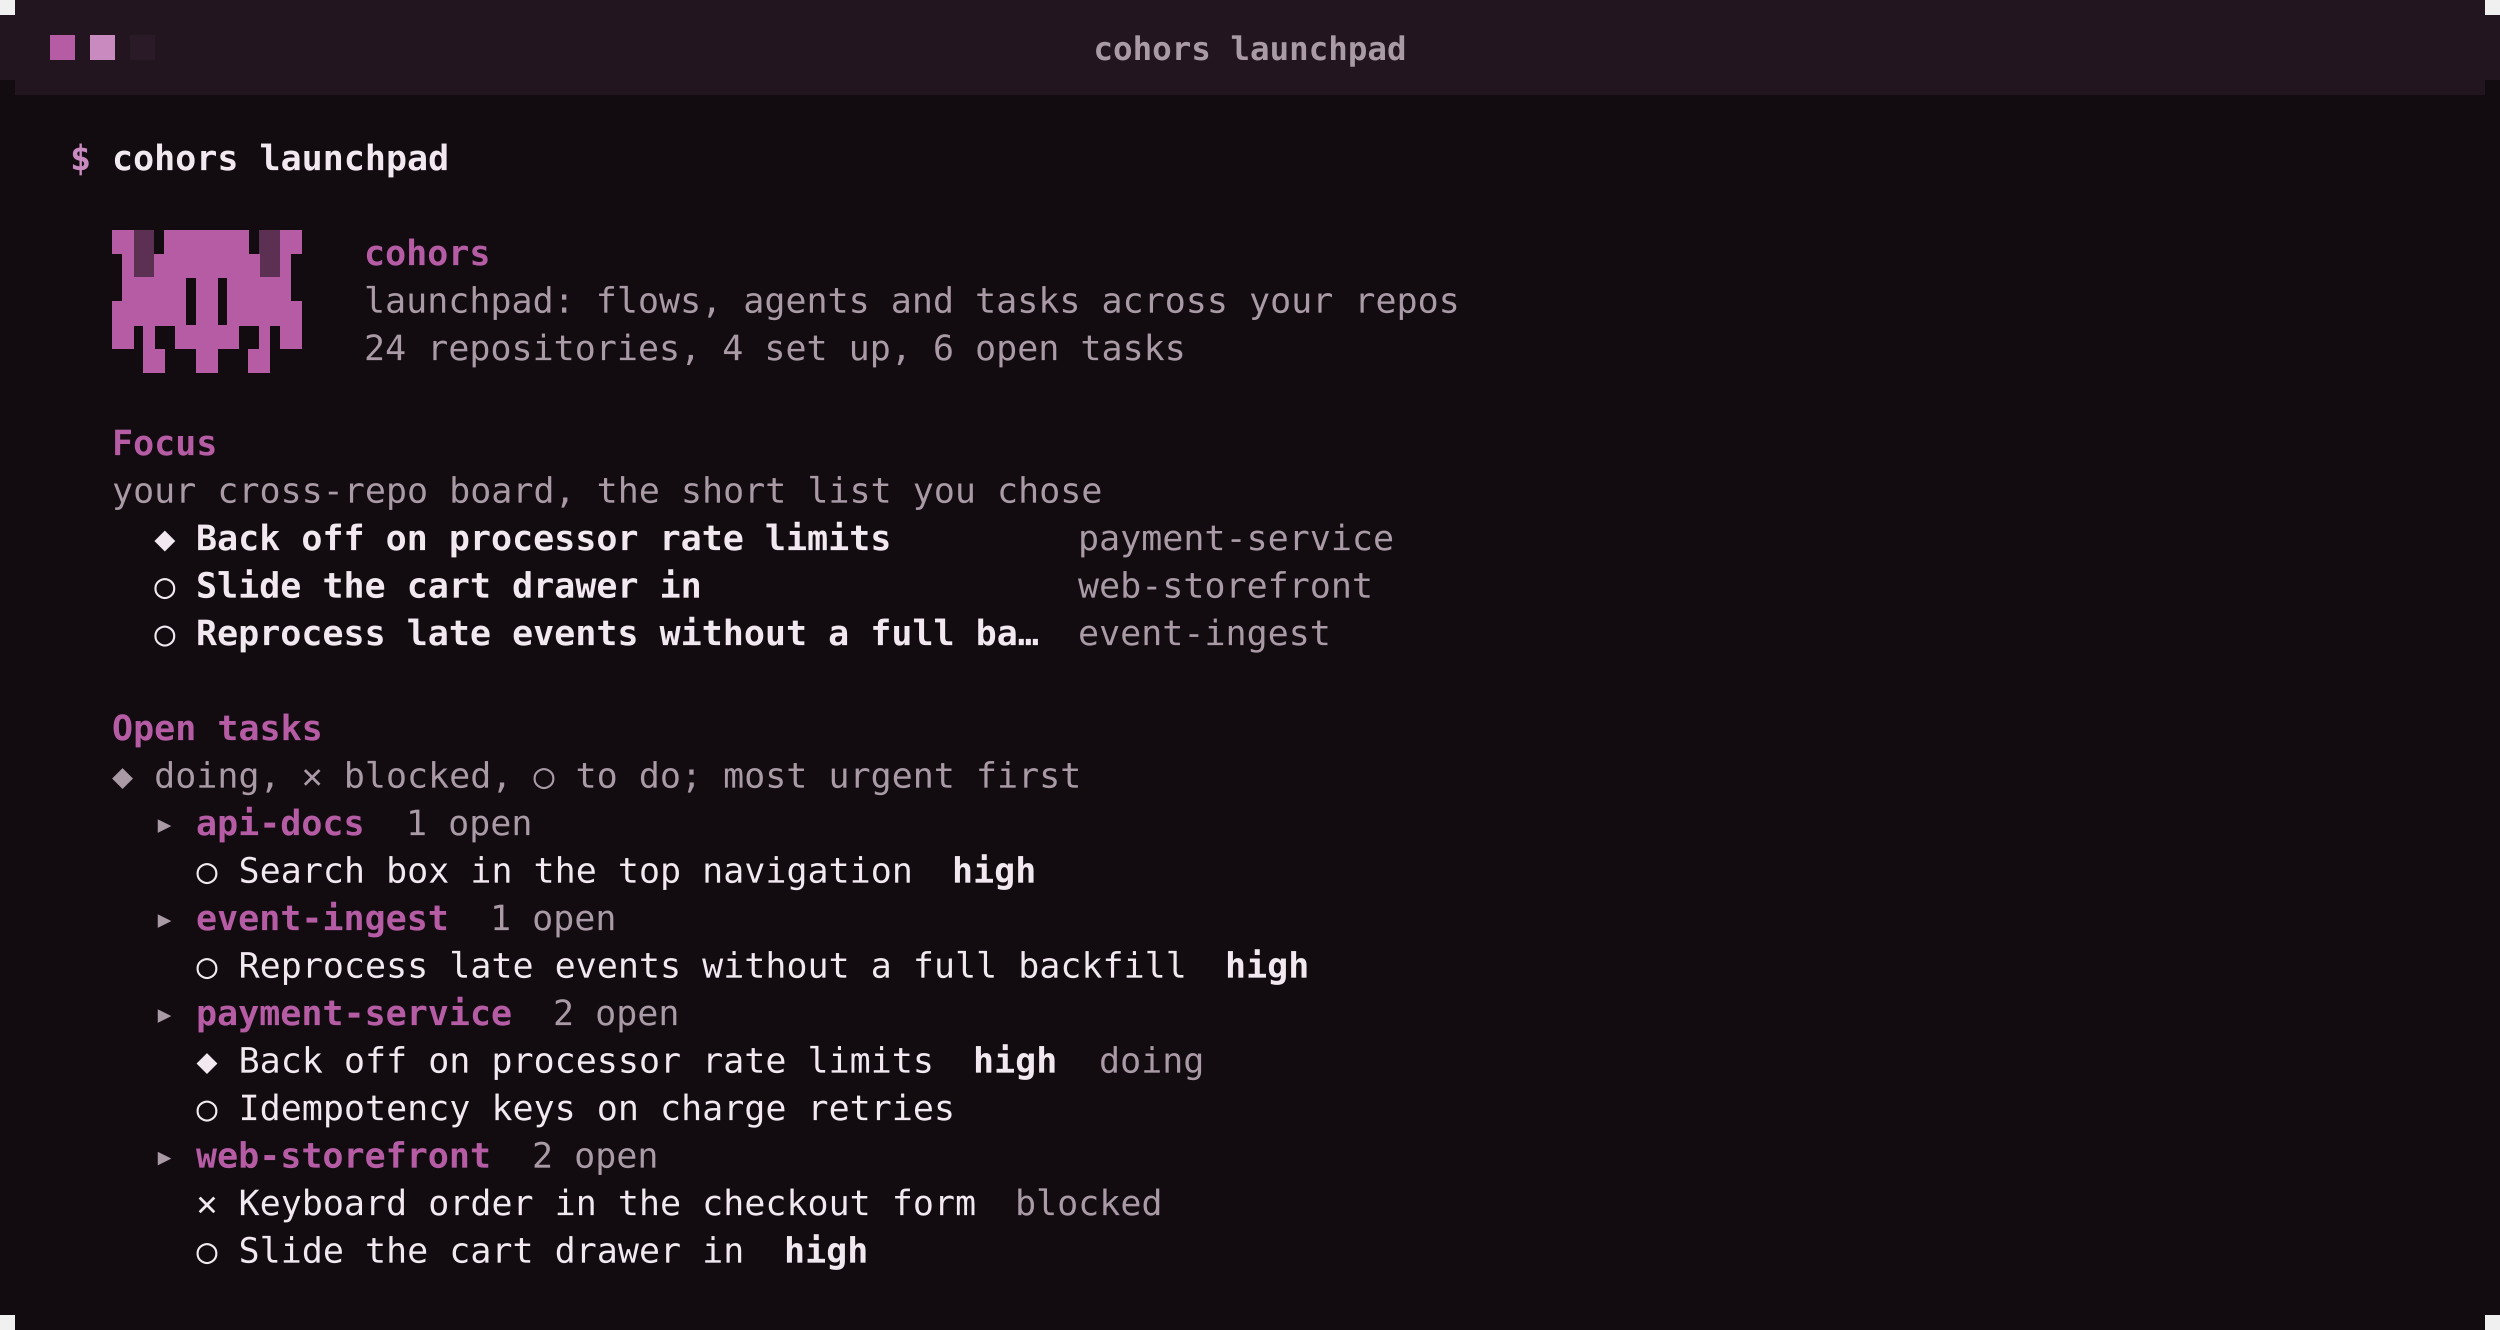
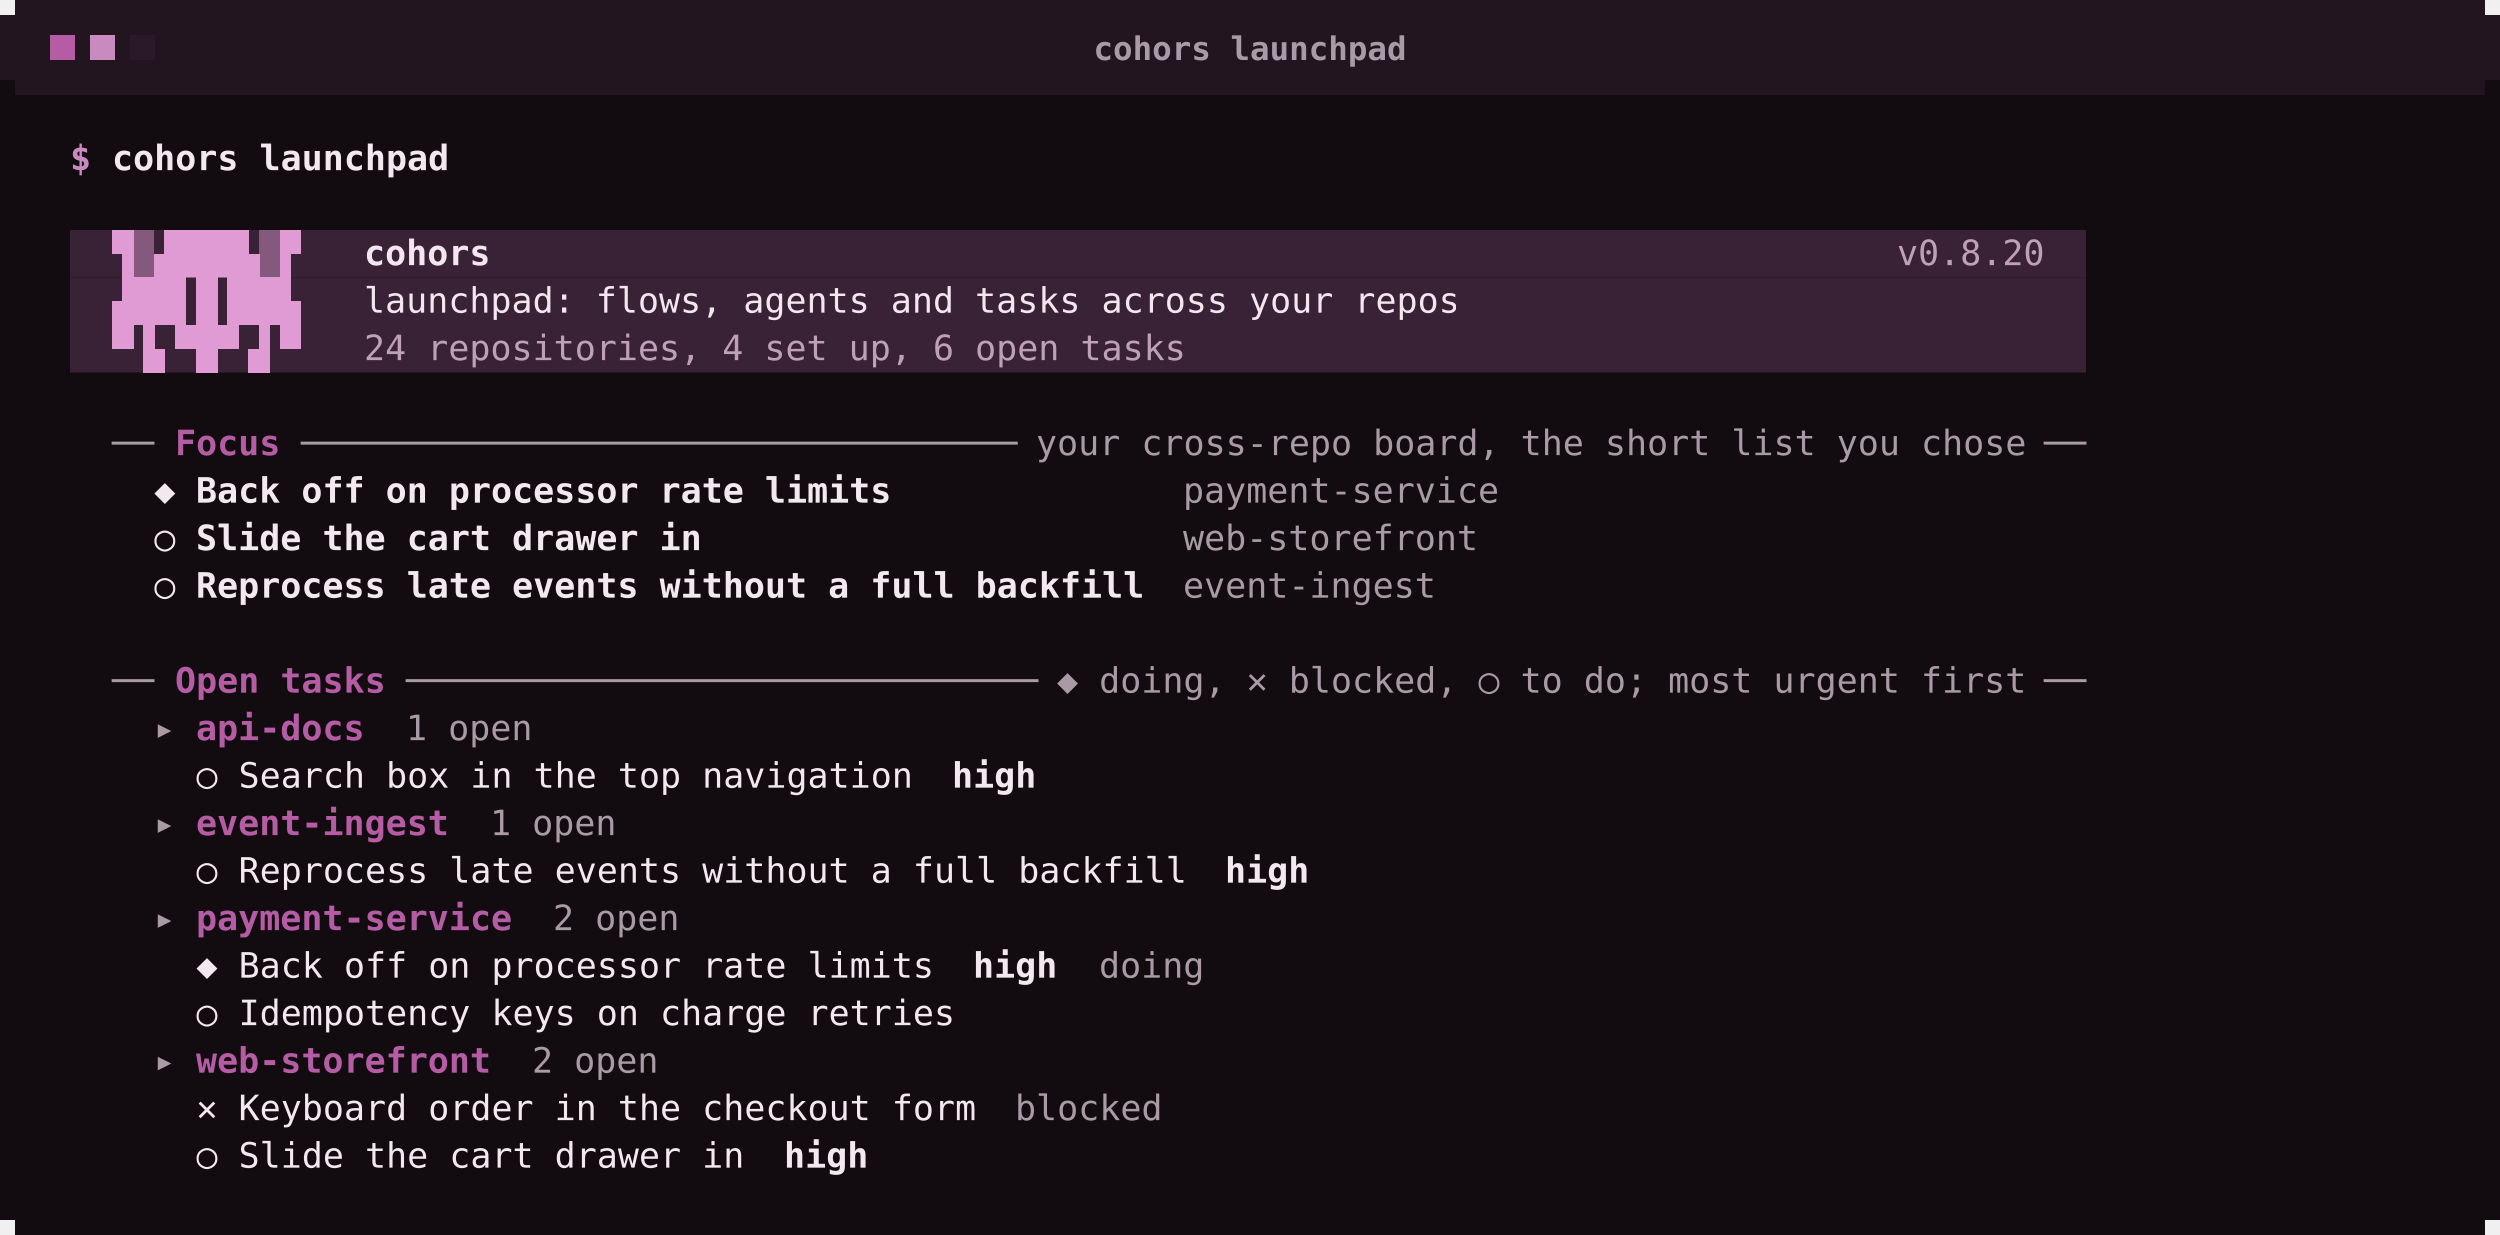
- <svg xmlns="http://www.w3.org/2000/svg" width="1000" height="532" viewBox="0 0 1000 532" role="img" aria-labelledby="t d">
+ <svg xmlns="http://www.w3.org/2000/svg" width="1000" height="494" viewBox="0 0 1000 494" role="img" aria-labelledby="t d">
  <style>.f-panel{fill:#1A1219}.s-panel{stroke:#1A1219}.f-band{fill:#2A1A27}.s-band{stroke:#2A1A27}.f-bar{fill:#B55CA4}.s-bar{stroke:#B55CA4}.f-on-bar{fill:#FFFFFF}.s-on-bar{stroke:#FFFFFF}.f-accent{fill:#D9A6CF}.s-accent{stroke:#D9A6CF}.f-ink{fill:#F2E9F0}.s-ink{stroke:#F2E9F0}.f-sub{fill:#A99AA6}.s-sub{stroke:#A99AA6}.f-off{fill:#5A4A57}.s-off{stroke:#5A4A57}.f-cap{fill:#2A1A27}.s-cap{stroke:#2A1A27}.f-cap-edge{fill:#5A4A57}.s-cap-edge{stroke:#5A4A57}.f-term{fill:#120C11}.s-term{stroke:#120C11}.f-term-bar{fill:#221520}.s-term-bar{stroke:#221520}.f-term-ink{fill:#F2E9F0}.s-term-ink{stroke:#F2E9F0}.f-term-sub{fill:#A99AA6}.s-term-sub{stroke:#A99AA6}.f-term-prompt{fill:#D9A6CF}.s-term-prompt{stroke:#D9A6CF}.f-lavender{fill:#C98AC0}.s-lavender{stroke:#C98AC0}.f-orchid{fill:#B55CA4}.s-orchid{stroke:#B55CA4}.f-do-next{fill:#B55CA4}.f-risk{fill:#D9776E}.f-tasks{fill:#7FB08C}.f-commits{fill:#7E9CC2}.f-repos{fill:#5FAEA6}</style>
-   <path d="M6 0h988v6h6v520h-6v6h-988v-6h-6v-520h6z" class="f-term" />
+   <path d="M6 0h988v6h6v482h-6v6h-988v-6h-6v-482h6z" class="f-term" />
  <path d="M6 0h988v6h6v26h-6v6h-988v-6h-6v-26h6z" class="f-term-bar" />
  <rect x="20" y="14.0" width="10" height="10" class="f-orchid" />
  <rect x="36" y="14.0" width="10" height="10" class="f-lavender" />
  <rect x="52" y="14.0" width="10" height="10" class="f-band" />
  <text x="500.0" y="24.0" font-family="ui-monospace, SFMono-Regular, Menlo, Consolas, monospace" font-size="13" font-weight="600" class="f-term-sub" text-anchor="middle">cohors launchpad</text>
  <text x="28.0" y="68.06" font-family="ui-monospace, SFMono-Regular, Menlo, Consolas, monospace" font-size="14" fill="#C98AC0" font-weight="700" xml:space="preserve" textLength="8.4" lengthAdjust="spacing">$</text>
  <text x="44.8" y="68.06" font-family="ui-monospace, SFMono-Regular, Menlo, Consolas, monospace" font-size="14" fill="#F2E9F0" font-weight="700" xml:space="preserve" textLength="134.4" lengthAdjust="spacing">cohors launchpad</text>
-   <rect x="44.8" y="92.0" width="4.5" height="9.8" fill="#B55CA4" shape-rendering="crispEdges" />
-   <rect x="49.0" y="92.0" width="4.5" height="9.8" fill="#B55CA4" shape-rendering="crispEdges" />
-   <rect x="49.0" y="101.5" width="4.5" height="9.8" fill="#B55CA4" shape-rendering="crispEdges" />
-   <rect x="53.2" y="92" width="8.4" height="19" fill="#B55CA4" opacity="0.45" />
-   <rect x="65.8" y="92.0" width="4.5" height="9.8" fill="#B55CA4" shape-rendering="crispEdges" />
-   <rect x="61.6" y="101.5" width="4.5" height="9.8" fill="#B55CA4" shape-rendering="crispEdges" />
-   <rect x="65.8" y="101.5" width="4.5" height="9.8" fill="#B55CA4" shape-rendering="crispEdges" />
-   <rect x="70.0" y="92.0" width="4.5" height="9.8" fill="#B55CA4" shape-rendering="crispEdges" />
-   <rect x="74.2" y="92.0" width="4.5" height="9.8" fill="#B55CA4" shape-rendering="crispEdges" />
-   <rect x="70.0" y="101.5" width="4.5" height="9.8" fill="#B55CA4" shape-rendering="crispEdges" />
-   <rect x="74.2" y="101.5" width="4.5" height="9.8" fill="#B55CA4" shape-rendering="crispEdges" />
-   <rect x="78.4" y="92.0" width="4.5" height="9.8" fill="#B55CA4" shape-rendering="crispEdges" />
-   <rect x="82.6" y="92.0" width="4.5" height="9.8" fill="#B55CA4" shape-rendering="crispEdges" />
-   <rect x="78.4" y="101.5" width="4.5" height="9.8" fill="#B55CA4" shape-rendering="crispEdges" />
-   <rect x="82.6" y="101.5" width="4.5" height="9.8" fill="#B55CA4" shape-rendering="crispEdges" />
-   <rect x="86.8" y="92.0" width="4.5" height="9.8" fill="#B55CA4" shape-rendering="crispEdges" />
-   <rect x="91" y="92.0" width="4.5" height="9.8" fill="#B55CA4" shape-rendering="crispEdges" />
-   <rect x="86.8" y="101.5" width="4.5" height="9.8" fill="#B55CA4" shape-rendering="crispEdges" />
-   <rect x="91" y="101.5" width="4.5" height="9.8" fill="#B55CA4" shape-rendering="crispEdges" />
-   <rect x="95.2" y="92.0" width="4.5" height="9.8" fill="#B55CA4" shape-rendering="crispEdges" />
-   <rect x="95.2" y="101.5" width="4.5" height="9.8" fill="#B55CA4" shape-rendering="crispEdges" />
-   <rect x="99.4" y="101.5" width="4.5" height="9.8" fill="#B55CA4" shape-rendering="crispEdges" />
-   <rect x="103.6" y="92" width="8.4" height="19" fill="#B55CA4" opacity="0.45" />
-   <rect x="112.0" y="92.0" width="4.5" height="9.8" fill="#B55CA4" shape-rendering="crispEdges" />
-   <rect x="116.2" y="92.0" width="4.5" height="9.8" fill="#B55CA4" shape-rendering="crispEdges" />
-   <rect x="112.0" y="101.5" width="4.5" height="9.8" fill="#B55CA4" shape-rendering="crispEdges" />
-   <text x="145.6" y="106.06" font-family="ui-monospace, SFMono-Regular, Menlo, Consolas, monospace" font-size="14" fill="#B55CA4" font-weight="700" xml:space="preserve" textLength="50.4" lengthAdjust="spacing">cohors</text>
-   <rect x="49.0" y="111.0" width="4.5" height="9.8" fill="#B55CA4" shape-rendering="crispEdges" />
-   <rect x="44.8" y="120.5" width="4.5" height="9.8" fill="#B55CA4" shape-rendering="crispEdges" />
-   <rect x="49.0" y="120.5" width="4.5" height="9.8" fill="#B55CA4" shape-rendering="crispEdges" />
-   <rect x="53.2" y="111.0" width="4.5" height="9.8" fill="#B55CA4" shape-rendering="crispEdges" />
-   <rect x="57.4" y="111.0" width="4.5" height="9.8" fill="#B55CA4" shape-rendering="crispEdges" />
-   <rect x="53.2" y="120.5" width="4.5" height="9.8" fill="#B55CA4" shape-rendering="crispEdges" />
-   <rect x="57.4" y="120.5" width="4.5" height="9.8" fill="#B55CA4" shape-rendering="crispEdges" />
-   <rect x="61.6" y="111.0" width="4.5" height="9.8" fill="#B55CA4" shape-rendering="crispEdges" />
-   <rect x="65.8" y="111.0" width="4.5" height="9.8" fill="#B55CA4" shape-rendering="crispEdges" />
-   <rect x="61.6" y="120.5" width="4.5" height="9.8" fill="#B55CA4" shape-rendering="crispEdges" />
-   <rect x="65.8" y="120.5" width="4.5" height="9.8" fill="#B55CA4" shape-rendering="crispEdges" />
-   <rect x="70.0" y="111.0" width="4.5" height="9.8" fill="#B55CA4" shape-rendering="crispEdges" />
-   <rect x="70.0" y="120.5" width="4.5" height="9.8" fill="#B55CA4" shape-rendering="crispEdges" />
-   <rect x="78.4" y="111.0" width="4.5" height="9.8" fill="#B55CA4" shape-rendering="crispEdges" />
-   <rect x="82.6" y="111.0" width="4.5" height="9.8" fill="#B55CA4" shape-rendering="crispEdges" />
-   <rect x="78.4" y="120.5" width="4.5" height="9.8" fill="#B55CA4" shape-rendering="crispEdges" />
-   <rect x="82.6" y="120.5" width="4.5" height="9.8" fill="#B55CA4" shape-rendering="crispEdges" />
-   <rect x="91" y="111.0" width="4.5" height="9.8" fill="#B55CA4" shape-rendering="crispEdges" />
-   <rect x="91" y="120.5" width="4.5" height="9.8" fill="#B55CA4" shape-rendering="crispEdges" />
-   <rect x="95.2" y="111.0" width="4.5" height="9.8" fill="#B55CA4" shape-rendering="crispEdges" />
-   <rect x="99.4" y="111.0" width="4.5" height="9.8" fill="#B55CA4" shape-rendering="crispEdges" />
-   <rect x="95.2" y="120.5" width="4.5" height="9.8" fill="#B55CA4" shape-rendering="crispEdges" />
-   <rect x="99.4" y="120.5" width="4.5" height="9.8" fill="#B55CA4" shape-rendering="crispEdges" />
-   <rect x="103.6" y="111.0" width="4.5" height="9.8" fill="#B55CA4" shape-rendering="crispEdges" />
-   <rect x="107.8" y="111.0" width="4.5" height="9.8" fill="#B55CA4" shape-rendering="crispEdges" />
-   <rect x="103.6" y="120.5" width="4.5" height="9.8" fill="#B55CA4" shape-rendering="crispEdges" />
-   <rect x="107.8" y="120.5" width="4.5" height="9.8" fill="#B55CA4" shape-rendering="crispEdges" />
-   <rect x="112.0" y="111.0" width="4.5" height="9.8" fill="#B55CA4" shape-rendering="crispEdges" />
-   <rect x="112.0" y="120.5" width="4.5" height="9.8" fill="#B55CA4" shape-rendering="crispEdges" />
-   <rect x="116.2" y="120.5" width="4.5" height="9.8" fill="#B55CA4" shape-rendering="crispEdges" />
-   <text x="145.6" y="125.06" font-family="ui-monospace, SFMono-Regular, Menlo, Consolas, monospace" font-size="14" fill="#A99AA6" xml:space="preserve" textLength="436.8" lengthAdjust="spacing">launchpad: flows, agents and tasks across your repos</text>
-   <rect x="44.8" y="130.0" width="4.5" height="9.8" fill="#B55CA4" shape-rendering="crispEdges" />
-   <rect x="49.0" y="130.0" width="4.5" height="9.8" fill="#B55CA4" shape-rendering="crispEdges" />
-   <rect x="57.4" y="130.0" width="4.5" height="9.8" fill="#B55CA4" shape-rendering="crispEdges" />
-   <rect x="57.4" y="139.5" width="4.5" height="9.8" fill="#B55CA4" shape-rendering="crispEdges" />
-   <rect x="61.6" y="139.5" width="4.5" height="9.8" fill="#B55CA4" shape-rendering="crispEdges" />
-   <rect x="70.0" y="130.0" width="4.5" height="9.8" fill="#B55CA4" shape-rendering="crispEdges" />
-   <rect x="74.2" y="130.0" width="4.5" height="9.8" fill="#B55CA4" shape-rendering="crispEdges" />
-   <rect x="78.4" y="130.0" width="4.5" height="9.8" fill="#B55CA4" shape-rendering="crispEdges" />
-   <rect x="82.6" y="130.0" width="4.5" height="9.8" fill="#B55CA4" shape-rendering="crispEdges" />
-   <rect x="78.4" y="139.5" width="4.5" height="9.8" fill="#B55CA4" shape-rendering="crispEdges" />
-   <rect x="82.6" y="139.5" width="4.5" height="9.8" fill="#B55CA4" shape-rendering="crispEdges" />
-   <rect x="86.8" y="130.0" width="4.5" height="9.8" fill="#B55CA4" shape-rendering="crispEdges" />
-   <rect x="91" y="130.0" width="4.5" height="9.8" fill="#B55CA4" shape-rendering="crispEdges" />
-   <rect x="99.4" y="139.5" width="4.5" height="9.8" fill="#B55CA4" shape-rendering="crispEdges" />
-   <rect x="103.6" y="130.0" width="4.5" height="9.8" fill="#B55CA4" shape-rendering="crispEdges" />
-   <rect x="103.6" y="139.5" width="4.5" height="9.8" fill="#B55CA4" shape-rendering="crispEdges" />
-   <rect x="112.0" y="130.0" width="4.5" height="9.8" fill="#B55CA4" shape-rendering="crispEdges" />
-   <rect x="116.2" y="130.0" width="4.5" height="9.8" fill="#B55CA4" shape-rendering="crispEdges" />
-   <text x="145.6" y="144.06" font-family="ui-monospace, SFMono-Regular, Menlo, Consolas, monospace" font-size="14" fill="#A99AA6" xml:space="preserve" textLength="327.6" lengthAdjust="spacing">24 repositories, 4 set up, 6 open tasks</text>
-   <text x="44.8" y="182.06" font-family="ui-monospace, SFMono-Regular, Menlo, Consolas, monospace" font-size="14" fill="#B55CA4" font-weight="700" xml:space="preserve" textLength="42.0" lengthAdjust="spacing">Focus</text>
-   <text x="44.8" y="201.06" font-family="ui-monospace, SFMono-Regular, Menlo, Consolas, monospace" font-size="14" fill="#A99AA6" xml:space="preserve" textLength="394.8" lengthAdjust="spacing">your cross-repo board, the short list you chose</text>
-   <text x="28.0" y="220.06" font-family="ui-monospace, SFMono-Regular, Menlo, Consolas, monospace" font-size="14" fill="#F2E9F0" xml:space="preserve" textLength="50.4" lengthAdjust="spacing">    ◆ </text>
-   <text x="78.4" y="220.06" font-family="ui-monospace, SFMono-Regular, Menlo, Consolas, monospace" font-size="14" fill="#F2E9F0" font-weight="700" xml:space="preserve" textLength="336.0" lengthAdjust="spacing">Back off on processor rate limits       </text>
-   <text x="431.2" y="220.06" font-family="ui-monospace, SFMono-Regular, Menlo, Consolas, monospace" font-size="14" fill="#A99AA6" xml:space="preserve" textLength="126.0" lengthAdjust="spacing">payment-service</text>
+   <rect x="28.0" y="92" width="16.8" height="19" fill="#3A2236" />
+   <rect x="44.8" y="92" width="75.6" height="19" fill="#3A2236" />
+   <rect x="44.8" y="92.0" width="4.5" height="9.8" fill="#E09AD4" shape-rendering="crispEdges" />
+   <rect x="49.0" y="92.0" width="4.5" height="9.8" fill="#E09AD4" shape-rendering="crispEdges" />
+   <rect x="49.0" y="101.5" width="4.5" height="9.8" fill="#E09AD4" shape-rendering="crispEdges" />
+   <rect x="53.2" y="92" width="8.4" height="19" fill="#E09AD4" opacity="0.45" />
+   <rect x="65.8" y="92.0" width="4.5" height="9.8" fill="#E09AD4" shape-rendering="crispEdges" />
+   <rect x="61.6" y="101.5" width="4.5" height="9.8" fill="#E09AD4" shape-rendering="crispEdges" />
+   <rect x="65.8" y="101.5" width="4.5" height="9.8" fill="#E09AD4" shape-rendering="crispEdges" />
+   <rect x="70.0" y="92.0" width="4.5" height="9.8" fill="#E09AD4" shape-rendering="crispEdges" />
+   <rect x="74.2" y="92.0" width="4.5" height="9.8" fill="#E09AD4" shape-rendering="crispEdges" />
+   <rect x="70.0" y="101.5" width="4.5" height="9.8" fill="#E09AD4" shape-rendering="crispEdges" />
+   <rect x="74.2" y="101.5" width="4.5" height="9.8" fill="#E09AD4" shape-rendering="crispEdges" />
+   <rect x="78.4" y="92.0" width="4.5" height="9.8" fill="#E09AD4" shape-rendering="crispEdges" />
+   <rect x="82.6" y="92.0" width="4.5" height="9.8" fill="#E09AD4" shape-rendering="crispEdges" />
+   <rect x="78.4" y="101.5" width="4.5" height="9.8" fill="#E09AD4" shape-rendering="crispEdges" />
+   <rect x="82.6" y="101.5" width="4.5" height="9.8" fill="#E09AD4" shape-rendering="crispEdges" />
+   <rect x="86.8" y="92.0" width="4.5" height="9.8" fill="#E09AD4" shape-rendering="crispEdges" />
+   <rect x="91" y="92.0" width="4.5" height="9.8" fill="#E09AD4" shape-rendering="crispEdges" />
+   <rect x="86.8" y="101.5" width="4.5" height="9.8" fill="#E09AD4" shape-rendering="crispEdges" />
+   <rect x="91" y="101.5" width="4.5" height="9.8" fill="#E09AD4" shape-rendering="crispEdges" />
+   <rect x="95.2" y="92.0" width="4.5" height="9.8" fill="#E09AD4" shape-rendering="crispEdges" />
+   <rect x="95.2" y="101.5" width="4.5" height="9.8" fill="#E09AD4" shape-rendering="crispEdges" />
+   <rect x="99.4" y="101.5" width="4.5" height="9.8" fill="#E09AD4" shape-rendering="crispEdges" />
+   <rect x="103.6" y="92" width="8.4" height="19" fill="#E09AD4" opacity="0.45" />
+   <rect x="112.0" y="92.0" width="4.5" height="9.8" fill="#E09AD4" shape-rendering="crispEdges" />
+   <rect x="116.2" y="92.0" width="4.5" height="9.8" fill="#E09AD4" shape-rendering="crispEdges" />
+   <rect x="112.0" y="101.5" width="4.5" height="9.8" fill="#E09AD4" shape-rendering="crispEdges" />
+   <rect x="120.4" y="92" width="25.2" height="19" fill="#3A2236" />
+   <rect x="145.6" y="92" width="50.4" height="19" fill="#3A2236" />
+   <text x="145.6" y="106.06" font-family="ui-monospace, SFMono-Regular, Menlo, Consolas, monospace" font-size="14" fill="#F3E6EF" font-weight="700" xml:space="preserve" textLength="50.4" lengthAdjust="spacing">cohors</text>
+   <rect x="196.0" y="92" width="562.8" height="19" fill="#3A2236" />
+   <rect x="758.8" y="92" width="58.8" height="19" fill="#3A2236" />
+   <text x="758.8" y="106.06" font-family="ui-monospace, SFMono-Regular, Menlo, Consolas, monospace" font-size="14" fill="#BEA0B8" xml:space="preserve" textLength="58.8" lengthAdjust="spacing">v0.8.20</text>
+   <rect x="817.6" y="92" width="16.8" height="19" fill="#3A2236" />
+   <rect x="28.0" y="111" width="16.8" height="19" fill="#3A2236" />
+   <rect x="44.8" y="111" width="75.6" height="19" fill="#3A2236" />
+   <rect x="49.0" y="111.0" width="4.5" height="9.8" fill="#E09AD4" shape-rendering="crispEdges" />
+   <rect x="44.8" y="120.5" width="4.5" height="9.8" fill="#E09AD4" shape-rendering="crispEdges" />
+   <rect x="49.0" y="120.5" width="4.5" height="9.8" fill="#E09AD4" shape-rendering="crispEdges" />
+   <rect x="53.2" y="111.0" width="4.5" height="9.8" fill="#E09AD4" shape-rendering="crispEdges" />
+   <rect x="57.4" y="111.0" width="4.5" height="9.8" fill="#E09AD4" shape-rendering="crispEdges" />
+   <rect x="53.2" y="120.5" width="4.5" height="9.8" fill="#E09AD4" shape-rendering="crispEdges" />
+   <rect x="57.4" y="120.5" width="4.5" height="9.8" fill="#E09AD4" shape-rendering="crispEdges" />
+   <rect x="61.6" y="111.0" width="4.5" height="9.8" fill="#E09AD4" shape-rendering="crispEdges" />
+   <rect x="65.8" y="111.0" width="4.5" height="9.8" fill="#E09AD4" shape-rendering="crispEdges" />
+   <rect x="61.6" y="120.5" width="4.5" height="9.8" fill="#E09AD4" shape-rendering="crispEdges" />
+   <rect x="65.8" y="120.5" width="4.5" height="9.8" fill="#E09AD4" shape-rendering="crispEdges" />
+   <rect x="70.0" y="111.0" width="4.5" height="9.8" fill="#E09AD4" shape-rendering="crispEdges" />
+   <rect x="70.0" y="120.5" width="4.5" height="9.8" fill="#E09AD4" shape-rendering="crispEdges" />
+   <rect x="78.4" y="111.0" width="4.5" height="9.8" fill="#E09AD4" shape-rendering="crispEdges" />
+   <rect x="82.6" y="111.0" width="4.5" height="9.8" fill="#E09AD4" shape-rendering="crispEdges" />
+   <rect x="78.4" y="120.5" width="4.5" height="9.8" fill="#E09AD4" shape-rendering="crispEdges" />
+   <rect x="82.6" y="120.5" width="4.5" height="9.8" fill="#E09AD4" shape-rendering="crispEdges" />
+   <rect x="91" y="111.0" width="4.5" height="9.8" fill="#E09AD4" shape-rendering="crispEdges" />
+   <rect x="91" y="120.5" width="4.5" height="9.8" fill="#E09AD4" shape-rendering="crispEdges" />
+   <rect x="95.2" y="111.0" width="4.5" height="9.8" fill="#E09AD4" shape-rendering="crispEdges" />
+   <rect x="99.4" y="111.0" width="4.5" height="9.8" fill="#E09AD4" shape-rendering="crispEdges" />
+   <rect x="95.2" y="120.5" width="4.5" height="9.8" fill="#E09AD4" shape-rendering="crispEdges" />
+   <rect x="99.4" y="120.5" width="4.5" height="9.8" fill="#E09AD4" shape-rendering="crispEdges" />
+   <rect x="103.6" y="111.0" width="4.5" height="9.8" fill="#E09AD4" shape-rendering="crispEdges" />
+   <rect x="107.8" y="111.0" width="4.5" height="9.8" fill="#E09AD4" shape-rendering="crispEdges" />
+   <rect x="103.6" y="120.5" width="4.5" height="9.8" fill="#E09AD4" shape-rendering="crispEdges" />
+   <rect x="107.8" y="120.5" width="4.5" height="9.8" fill="#E09AD4" shape-rendering="crispEdges" />
+   <rect x="112.0" y="111.0" width="4.5" height="9.8" fill="#E09AD4" shape-rendering="crispEdges" />
+   <rect x="112.0" y="120.5" width="4.5" height="9.8" fill="#E09AD4" shape-rendering="crispEdges" />
+   <rect x="116.2" y="120.5" width="4.5" height="9.8" fill="#E09AD4" shape-rendering="crispEdges" />
+   <rect x="120.4" y="111" width="25.2" height="19" fill="#3A2236" />
+   <rect x="145.6" y="111" width="436.8" height="19" fill="#3A2236" />
+   <text x="145.6" y="125.06" font-family="ui-monospace, SFMono-Regular, Menlo, Consolas, monospace" font-size="14" fill="#F3E6EF" xml:space="preserve" textLength="436.8" lengthAdjust="spacing">launchpad: flows, agents and tasks across your repos</text>
+   <rect x="582.4" y="111" width="252.0" height="19" fill="#3A2236" />
+   <rect x="28.0" y="130" width="16.8" height="19" fill="#3A2236" />
+   <rect x="44.8" y="130" width="75.6" height="19" fill="#3A2236" />
+   <rect x="44.8" y="130.0" width="4.5" height="9.8" fill="#E09AD4" shape-rendering="crispEdges" />
+   <rect x="49.0" y="130.0" width="4.5" height="9.8" fill="#E09AD4" shape-rendering="crispEdges" />
+   <rect x="57.4" y="130.0" width="4.5" height="9.8" fill="#E09AD4" shape-rendering="crispEdges" />
+   <rect x="57.4" y="139.5" width="4.5" height="9.8" fill="#E09AD4" shape-rendering="crispEdges" />
+   <rect x="61.6" y="139.5" width="4.5" height="9.8" fill="#E09AD4" shape-rendering="crispEdges" />
+   <rect x="70.0" y="130.0" width="4.5" height="9.8" fill="#E09AD4" shape-rendering="crispEdges" />
+   <rect x="74.2" y="130.0" width="4.5" height="9.8" fill="#E09AD4" shape-rendering="crispEdges" />
+   <rect x="78.4" y="130.0" width="4.5" height="9.8" fill="#E09AD4" shape-rendering="crispEdges" />
+   <rect x="82.6" y="130.0" width="4.5" height="9.8" fill="#E09AD4" shape-rendering="crispEdges" />
+   <rect x="78.4" y="139.5" width="4.5" height="9.8" fill="#E09AD4" shape-rendering="crispEdges" />
+   <rect x="82.6" y="139.5" width="4.5" height="9.8" fill="#E09AD4" shape-rendering="crispEdges" />
+   <rect x="86.8" y="130.0" width="4.5" height="9.8" fill="#E09AD4" shape-rendering="crispEdges" />
+   <rect x="91" y="130.0" width="4.5" height="9.8" fill="#E09AD4" shape-rendering="crispEdges" />
+   <rect x="99.4" y="139.5" width="4.5" height="9.8" fill="#E09AD4" shape-rendering="crispEdges" />
+   <rect x="103.6" y="130.0" width="4.5" height="9.8" fill="#E09AD4" shape-rendering="crispEdges" />
+   <rect x="103.6" y="139.5" width="4.5" height="9.8" fill="#E09AD4" shape-rendering="crispEdges" />
+   <rect x="112.0" y="130.0" width="4.5" height="9.8" fill="#E09AD4" shape-rendering="crispEdges" />
+   <rect x="116.2" y="130.0" width="4.5" height="9.8" fill="#E09AD4" shape-rendering="crispEdges" />
+   <rect x="120.4" y="130" width="25.2" height="19" fill="#3A2236" />
+   <rect x="145.6" y="130" width="327.6" height="19" fill="#3A2236" />
+   <text x="145.6" y="144.06" font-family="ui-monospace, SFMono-Regular, Menlo, Consolas, monospace" font-size="14" fill="#BEA0B8" xml:space="preserve" textLength="327.6" lengthAdjust="spacing">24 repositories, 4 set up, 6 open tasks</text>
+   <rect x="473.2" y="130" width="361.2" height="19" fill="#3A2236" />
+   <text x="44.8" y="182.06" font-family="ui-monospace, SFMono-Regular, Menlo, Consolas, monospace" font-size="14" fill="#A99AA6" xml:space="preserve" textLength="16.8" lengthAdjust="spacing">──</text>
+   <text x="70.0" y="182.06" font-family="ui-monospace, SFMono-Regular, Menlo, Consolas, monospace" font-size="14" fill="#B55CA4" font-weight="700" xml:space="preserve" textLength="42.0" lengthAdjust="spacing">Focus</text>
+   <text x="120.4" y="182.06" font-family="ui-monospace, SFMono-Regular, Menlo, Consolas, monospace" font-size="14" fill="#A99AA6" xml:space="preserve" textLength="285.6" lengthAdjust="spacing">──────────────────────────────────</text>
+   <text x="414.4" y="182.06" font-family="ui-monospace, SFMono-Regular, Menlo, Consolas, monospace" font-size="14" fill="#A99AA6" xml:space="preserve" textLength="394.8" lengthAdjust="spacing">your cross-repo board, the short list you chose</text>
+   <text x="817.6" y="182.06" font-family="ui-monospace, SFMono-Regular, Menlo, Consolas, monospace" font-size="14" fill="#A99AA6" xml:space="preserve" textLength="16.8" lengthAdjust="spacing">──</text>
+   <text x="28.0" y="201.06" font-family="ui-monospace, SFMono-Regular, Menlo, Consolas, monospace" font-size="14" fill="#F2E9F0" xml:space="preserve" textLength="50.4" lengthAdjust="spacing">    ◆ </text>
+   <text x="78.4" y="201.06" font-family="ui-monospace, SFMono-Regular, Menlo, Consolas, monospace" font-size="14" fill="#F2E9F0" font-weight="700" xml:space="preserve" textLength="378.0" lengthAdjust="spacing">Back off on processor rate limits            </text>
+   <text x="473.2" y="201.06" font-family="ui-monospace, SFMono-Regular, Menlo, Consolas, monospace" font-size="14" fill="#A99AA6" xml:space="preserve" textLength="126.0" lengthAdjust="spacing">payment-service</text>
+   <text x="28.0" y="220.06" font-family="ui-monospace, SFMono-Regular, Menlo, Consolas, monospace" font-size="14" fill="#F2E9F0" xml:space="preserve" textLength="50.4" lengthAdjust="spacing">    ○ </text>
+   <text x="78.4" y="220.06" font-family="ui-monospace, SFMono-Regular, Menlo, Consolas, monospace" font-size="14" fill="#F2E9F0" font-weight="700" xml:space="preserve" textLength="378.0" lengthAdjust="spacing">Slide the cart drawer in                     </text>
+   <text x="473.2" y="220.06" font-family="ui-monospace, SFMono-Regular, Menlo, Consolas, monospace" font-size="14" fill="#A99AA6" xml:space="preserve" textLength="117.6" lengthAdjust="spacing">web-storefront</text>
  <text x="28.0" y="239.06" font-family="ui-monospace, SFMono-Regular, Menlo, Consolas, monospace" font-size="14" fill="#F2E9F0" xml:space="preserve" textLength="50.4" lengthAdjust="spacing">    ○ </text>
-   <text x="78.4" y="239.06" font-family="ui-monospace, SFMono-Regular, Menlo, Consolas, monospace" font-size="14" fill="#F2E9F0" font-weight="700" xml:space="preserve" textLength="336.0" lengthAdjust="spacing">Slide the cart drawer in                </text>
-   <text x="431.2" y="239.06" font-family="ui-monospace, SFMono-Regular, Menlo, Consolas, monospace" font-size="14" fill="#A99AA6" xml:space="preserve" textLength="117.6" lengthAdjust="spacing">web-storefront</text>
-   <text x="28.0" y="258.06" font-family="ui-monospace, SFMono-Regular, Menlo, Consolas, monospace" font-size="14" fill="#F2E9F0" xml:space="preserve" textLength="50.4" lengthAdjust="spacing">    ○ </text>
-   <text x="78.4" y="258.06" font-family="ui-monospace, SFMono-Regular, Menlo, Consolas, monospace" font-size="14" fill="#F2E9F0" font-weight="700" xml:space="preserve" textLength="336.0" lengthAdjust="spacing">Reprocess late events without a full ba…</text>
-   <text x="431.2" y="258.06" font-family="ui-monospace, SFMono-Regular, Menlo, Consolas, monospace" font-size="14" fill="#A99AA6" xml:space="preserve" textLength="100.8" lengthAdjust="spacing">event-ingest</text>
-   <text x="44.8" y="296.06" font-family="ui-monospace, SFMono-Regular, Menlo, Consolas, monospace" font-size="14" fill="#B55CA4" font-weight="700" xml:space="preserve" textLength="84.0" lengthAdjust="spacing">Open tasks</text>
-   <text x="44.8" y="315.06" font-family="ui-monospace, SFMono-Regular, Menlo, Consolas, monospace" font-size="14" fill="#A99AA6" xml:space="preserve" textLength="386.4" lengthAdjust="spacing">◆ doing, ✕ blocked, ○ to do; most urgent first</text>
+   <text x="78.4" y="239.06" font-family="ui-monospace, SFMono-Regular, Menlo, Consolas, monospace" font-size="14" fill="#F2E9F0" font-weight="700" xml:space="preserve" textLength="378.0" lengthAdjust="spacing">Reprocess late events without a full backfill</text>
+   <text x="473.2" y="239.06" font-family="ui-monospace, SFMono-Regular, Menlo, Consolas, monospace" font-size="14" fill="#A99AA6" xml:space="preserve" textLength="100.8" lengthAdjust="spacing">event-ingest</text>
+   <text x="44.8" y="277.06" font-family="ui-monospace, SFMono-Regular, Menlo, Consolas, monospace" font-size="14" fill="#A99AA6" xml:space="preserve" textLength="16.8" lengthAdjust="spacing">──</text>
+   <text x="70.0" y="277.06" font-family="ui-monospace, SFMono-Regular, Menlo, Consolas, monospace" font-size="14" fill="#B55CA4" font-weight="700" xml:space="preserve" textLength="84.0" lengthAdjust="spacing">Open tasks</text>
+   <text x="162.4" y="277.06" font-family="ui-monospace, SFMono-Regular, Menlo, Consolas, monospace" font-size="14" fill="#A99AA6" xml:space="preserve" textLength="252.0" lengthAdjust="spacing">──────────────────────────────</text>
+   <text x="422.8" y="277.06" font-family="ui-monospace, SFMono-Regular, Menlo, Consolas, monospace" font-size="14" fill="#A99AA6" xml:space="preserve" textLength="386.4" lengthAdjust="spacing">◆ doing, ✕ blocked, ○ to do; most urgent first</text>
+   <text x="817.6" y="277.06" font-family="ui-monospace, SFMono-Regular, Menlo, Consolas, monospace" font-size="14" fill="#A99AA6" xml:space="preserve" textLength="16.8" lengthAdjust="spacing">──</text>
+   <text x="61.6" y="296.06" font-family="ui-monospace, SFMono-Regular, Menlo, Consolas, monospace" font-size="14" fill="#A99AA6" xml:space="preserve" textLength="8.4" lengthAdjust="spacing">▸</text>
+   <text x="78.4" y="296.06" font-family="ui-monospace, SFMono-Regular, Menlo, Consolas, monospace" font-size="14" fill="#B55CA4" font-weight="700" xml:space="preserve" textLength="67.2" lengthAdjust="spacing">api-docs</text>
+   <text x="162.4" y="296.06" font-family="ui-monospace, SFMono-Regular, Menlo, Consolas, monospace" font-size="14" fill="#A99AA6" xml:space="preserve" textLength="50.4" lengthAdjust="spacing">1 open</text>
+   <text x="28.0" y="315.06" font-family="ui-monospace, SFMono-Regular, Menlo, Consolas, monospace" font-size="14" fill="#F2E9F0" xml:space="preserve" textLength="352.8" lengthAdjust="spacing">      ○ Search box in the top navigation  </text>
+   <text x="380.8" y="315.06" font-family="ui-monospace, SFMono-Regular, Menlo, Consolas, monospace" font-size="14" fill="#F2E9F0" font-weight="700" xml:space="preserve" textLength="33.6" lengthAdjust="spacing">high</text>
  <text x="61.6" y="334.06" font-family="ui-monospace, SFMono-Regular, Menlo, Consolas, monospace" font-size="14" fill="#A99AA6" xml:space="preserve" textLength="8.4" lengthAdjust="spacing">▸</text>
-   <text x="78.4" y="334.06" font-family="ui-monospace, SFMono-Regular, Menlo, Consolas, monospace" font-size="14" fill="#B55CA4" font-weight="700" xml:space="preserve" textLength="67.2" lengthAdjust="spacing">api-docs</text>
-   <text x="162.4" y="334.06" font-family="ui-monospace, SFMono-Regular, Menlo, Consolas, monospace" font-size="14" fill="#A99AA6" xml:space="preserve" textLength="50.4" lengthAdjust="spacing">1 open</text>
-   <text x="28.0" y="353.06" font-family="ui-monospace, SFMono-Regular, Menlo, Consolas, monospace" font-size="14" fill="#F2E9F0" xml:space="preserve" textLength="352.8" lengthAdjust="spacing">      ○ Search box in the top navigation  </text>
-   <text x="380.8" y="353.06" font-family="ui-monospace, SFMono-Regular, Menlo, Consolas, monospace" font-size="14" fill="#F2E9F0" font-weight="700" xml:space="preserve" textLength="33.6" lengthAdjust="spacing">high</text>
+   <text x="78.4" y="334.06" font-family="ui-monospace, SFMono-Regular, Menlo, Consolas, monospace" font-size="14" fill="#B55CA4" font-weight="700" xml:space="preserve" textLength="100.8" lengthAdjust="spacing">event-ingest</text>
+   <text x="196.0" y="334.06" font-family="ui-monospace, SFMono-Regular, Menlo, Consolas, monospace" font-size="14" fill="#A99AA6" xml:space="preserve" textLength="50.4" lengthAdjust="spacing">1 open</text>
+   <text x="28.0" y="353.06" font-family="ui-monospace, SFMono-Regular, Menlo, Consolas, monospace" font-size="14" fill="#F2E9F0" xml:space="preserve" textLength="462.0" lengthAdjust="spacing">      ○ Reprocess late events without a full backfill  </text>
+   <text x="490.0" y="353.06" font-family="ui-monospace, SFMono-Regular, Menlo, Consolas, monospace" font-size="14" fill="#F2E9F0" font-weight="700" xml:space="preserve" textLength="33.6" lengthAdjust="spacing">high</text>
  <text x="61.6" y="372.06" font-family="ui-monospace, SFMono-Regular, Menlo, Consolas, monospace" font-size="14" fill="#A99AA6" xml:space="preserve" textLength="8.4" lengthAdjust="spacing">▸</text>
-   <text x="78.4" y="372.06" font-family="ui-monospace, SFMono-Regular, Menlo, Consolas, monospace" font-size="14" fill="#B55CA4" font-weight="700" xml:space="preserve" textLength="100.8" lengthAdjust="spacing">event-ingest</text>
-   <text x="196.0" y="372.06" font-family="ui-monospace, SFMono-Regular, Menlo, Consolas, monospace" font-size="14" fill="#A99AA6" xml:space="preserve" textLength="50.4" lengthAdjust="spacing">1 open</text>
-   <text x="28.0" y="391.06" font-family="ui-monospace, SFMono-Regular, Menlo, Consolas, monospace" font-size="14" fill="#F2E9F0" xml:space="preserve" textLength="462.0" lengthAdjust="spacing">      ○ Reprocess late events without a full backfill  </text>
-   <text x="490.0" y="391.06" font-family="ui-monospace, SFMono-Regular, Menlo, Consolas, monospace" font-size="14" fill="#F2E9F0" font-weight="700" xml:space="preserve" textLength="33.6" lengthAdjust="spacing">high</text>
-   <text x="61.6" y="410.06" font-family="ui-monospace, SFMono-Regular, Menlo, Consolas, monospace" font-size="14" fill="#A99AA6" xml:space="preserve" textLength="8.4" lengthAdjust="spacing">▸</text>
-   <text x="78.4" y="410.06" font-family="ui-monospace, SFMono-Regular, Menlo, Consolas, monospace" font-size="14" fill="#B55CA4" font-weight="700" xml:space="preserve" textLength="126.0" lengthAdjust="spacing">payment-service</text>
-   <text x="221.2" y="410.06" font-family="ui-monospace, SFMono-Regular, Menlo, Consolas, monospace" font-size="14" fill="#A99AA6" xml:space="preserve" textLength="50.4" lengthAdjust="spacing">2 open</text>
-   <text x="28.0" y="429.06" font-family="ui-monospace, SFMono-Regular, Menlo, Consolas, monospace" font-size="14" fill="#F2E9F0" xml:space="preserve" textLength="361.2" lengthAdjust="spacing">      ◆ Back off on processor rate limits  </text>
-   <text x="389.2" y="429.06" font-family="ui-monospace, SFMono-Regular, Menlo, Consolas, monospace" font-size="14" fill="#F2E9F0" font-weight="700" xml:space="preserve" textLength="33.6" lengthAdjust="spacing">high</text>
-   <text x="439.6" y="429.06" font-family="ui-monospace, SFMono-Regular, Menlo, Consolas, monospace" font-size="14" fill="#A99AA6" xml:space="preserve" textLength="42.0" lengthAdjust="spacing">doing</text>
-   <text x="28.0" y="448.06" font-family="ui-monospace, SFMono-Regular, Menlo, Consolas, monospace" font-size="14" fill="#F2E9F0" xml:space="preserve" textLength="352.8" lengthAdjust="spacing">      ○ Idempotency keys on charge retries</text>
-   <text x="61.6" y="467.06" font-family="ui-monospace, SFMono-Regular, Menlo, Consolas, monospace" font-size="14" fill="#A99AA6" xml:space="preserve" textLength="8.4" lengthAdjust="spacing">▸</text>
-   <text x="78.4" y="467.06" font-family="ui-monospace, SFMono-Regular, Menlo, Consolas, monospace" font-size="14" fill="#B55CA4" font-weight="700" xml:space="preserve" textLength="117.6" lengthAdjust="spacing">web-storefront</text>
-   <text x="212.8" y="467.06" font-family="ui-monospace, SFMono-Regular, Menlo, Consolas, monospace" font-size="14" fill="#A99AA6" xml:space="preserve" textLength="50.4" lengthAdjust="spacing">2 open</text>
-   <text x="28.0" y="486.06" font-family="ui-monospace, SFMono-Regular, Menlo, Consolas, monospace" font-size="14" fill="#F2E9F0" xml:space="preserve" textLength="378.0" lengthAdjust="spacing">      ✕ Keyboard order in the checkout form  </text>
-   <text x="406.0" y="486.06" font-family="ui-monospace, SFMono-Regular, Menlo, Consolas, monospace" font-size="14" fill="#A99AA6" xml:space="preserve" textLength="58.8" lengthAdjust="spacing">blocked</text>
-   <text x="28.0" y="505.06" font-family="ui-monospace, SFMono-Regular, Menlo, Consolas, monospace" font-size="14" fill="#F2E9F0" xml:space="preserve" textLength="285.6" lengthAdjust="spacing">      ○ Slide the cart drawer in  </text>
-   <text x="313.6" y="505.06" font-family="ui-monospace, SFMono-Regular, Menlo, Consolas, monospace" font-size="14" fill="#F2E9F0" font-weight="700" xml:space="preserve" textLength="33.6" lengthAdjust="spacing">high</text>
+   <text x="78.4" y="372.06" font-family="ui-monospace, SFMono-Regular, Menlo, Consolas, monospace" font-size="14" fill="#B55CA4" font-weight="700" xml:space="preserve" textLength="126.0" lengthAdjust="spacing">payment-service</text>
+   <text x="221.2" y="372.06" font-family="ui-monospace, SFMono-Regular, Menlo, Consolas, monospace" font-size="14" fill="#A99AA6" xml:space="preserve" textLength="50.4" lengthAdjust="spacing">2 open</text>
+   <text x="28.0" y="391.06" font-family="ui-monospace, SFMono-Regular, Menlo, Consolas, monospace" font-size="14" fill="#F2E9F0" xml:space="preserve" textLength="361.2" lengthAdjust="spacing">      ◆ Back off on processor rate limits  </text>
+   <text x="389.2" y="391.06" font-family="ui-monospace, SFMono-Regular, Menlo, Consolas, monospace" font-size="14" fill="#F2E9F0" font-weight="700" xml:space="preserve" textLength="33.6" lengthAdjust="spacing">high</text>
+   <text x="439.6" y="391.06" font-family="ui-monospace, SFMono-Regular, Menlo, Consolas, monospace" font-size="14" fill="#A99AA6" xml:space="preserve" textLength="42.0" lengthAdjust="spacing">doing</text>
+   <text x="28.0" y="410.06" font-family="ui-monospace, SFMono-Regular, Menlo, Consolas, monospace" font-size="14" fill="#F2E9F0" xml:space="preserve" textLength="352.8" lengthAdjust="spacing">      ○ Idempotency keys on charge retries</text>
+   <text x="61.6" y="429.06" font-family="ui-monospace, SFMono-Regular, Menlo, Consolas, monospace" font-size="14" fill="#A99AA6" xml:space="preserve" textLength="8.4" lengthAdjust="spacing">▸</text>
+   <text x="78.4" y="429.06" font-family="ui-monospace, SFMono-Regular, Menlo, Consolas, monospace" font-size="14" fill="#B55CA4" font-weight="700" xml:space="preserve" textLength="117.6" lengthAdjust="spacing">web-storefront</text>
+   <text x="212.8" y="429.06" font-family="ui-monospace, SFMono-Regular, Menlo, Consolas, monospace" font-size="14" fill="#A99AA6" xml:space="preserve" textLength="50.4" lengthAdjust="spacing">2 open</text>
+   <text x="28.0" y="448.06" font-family="ui-monospace, SFMono-Regular, Menlo, Consolas, monospace" font-size="14" fill="#F2E9F0" xml:space="preserve" textLength="378.0" lengthAdjust="spacing">      ✕ Keyboard order in the checkout form  </text>
+   <text x="406.0" y="448.06" font-family="ui-monospace, SFMono-Regular, Menlo, Consolas, monospace" font-size="14" fill="#A99AA6" xml:space="preserve" textLength="58.8" lengthAdjust="spacing">blocked</text>
+   <text x="28.0" y="467.06" font-family="ui-monospace, SFMono-Regular, Menlo, Consolas, monospace" font-size="14" fill="#F2E9F0" xml:space="preserve" textLength="285.6" lengthAdjust="spacing">      ○ Slide the cart drawer in  </text>
+   <text x="313.6" y="467.06" font-family="ui-monospace, SFMono-Regular, Menlo, Consolas, monospace" font-size="14" fill="#F2E9F0" font-weight="700" xml:space="preserve" textLength="33.6" lengthAdjust="spacing">high</text>
</svg>
